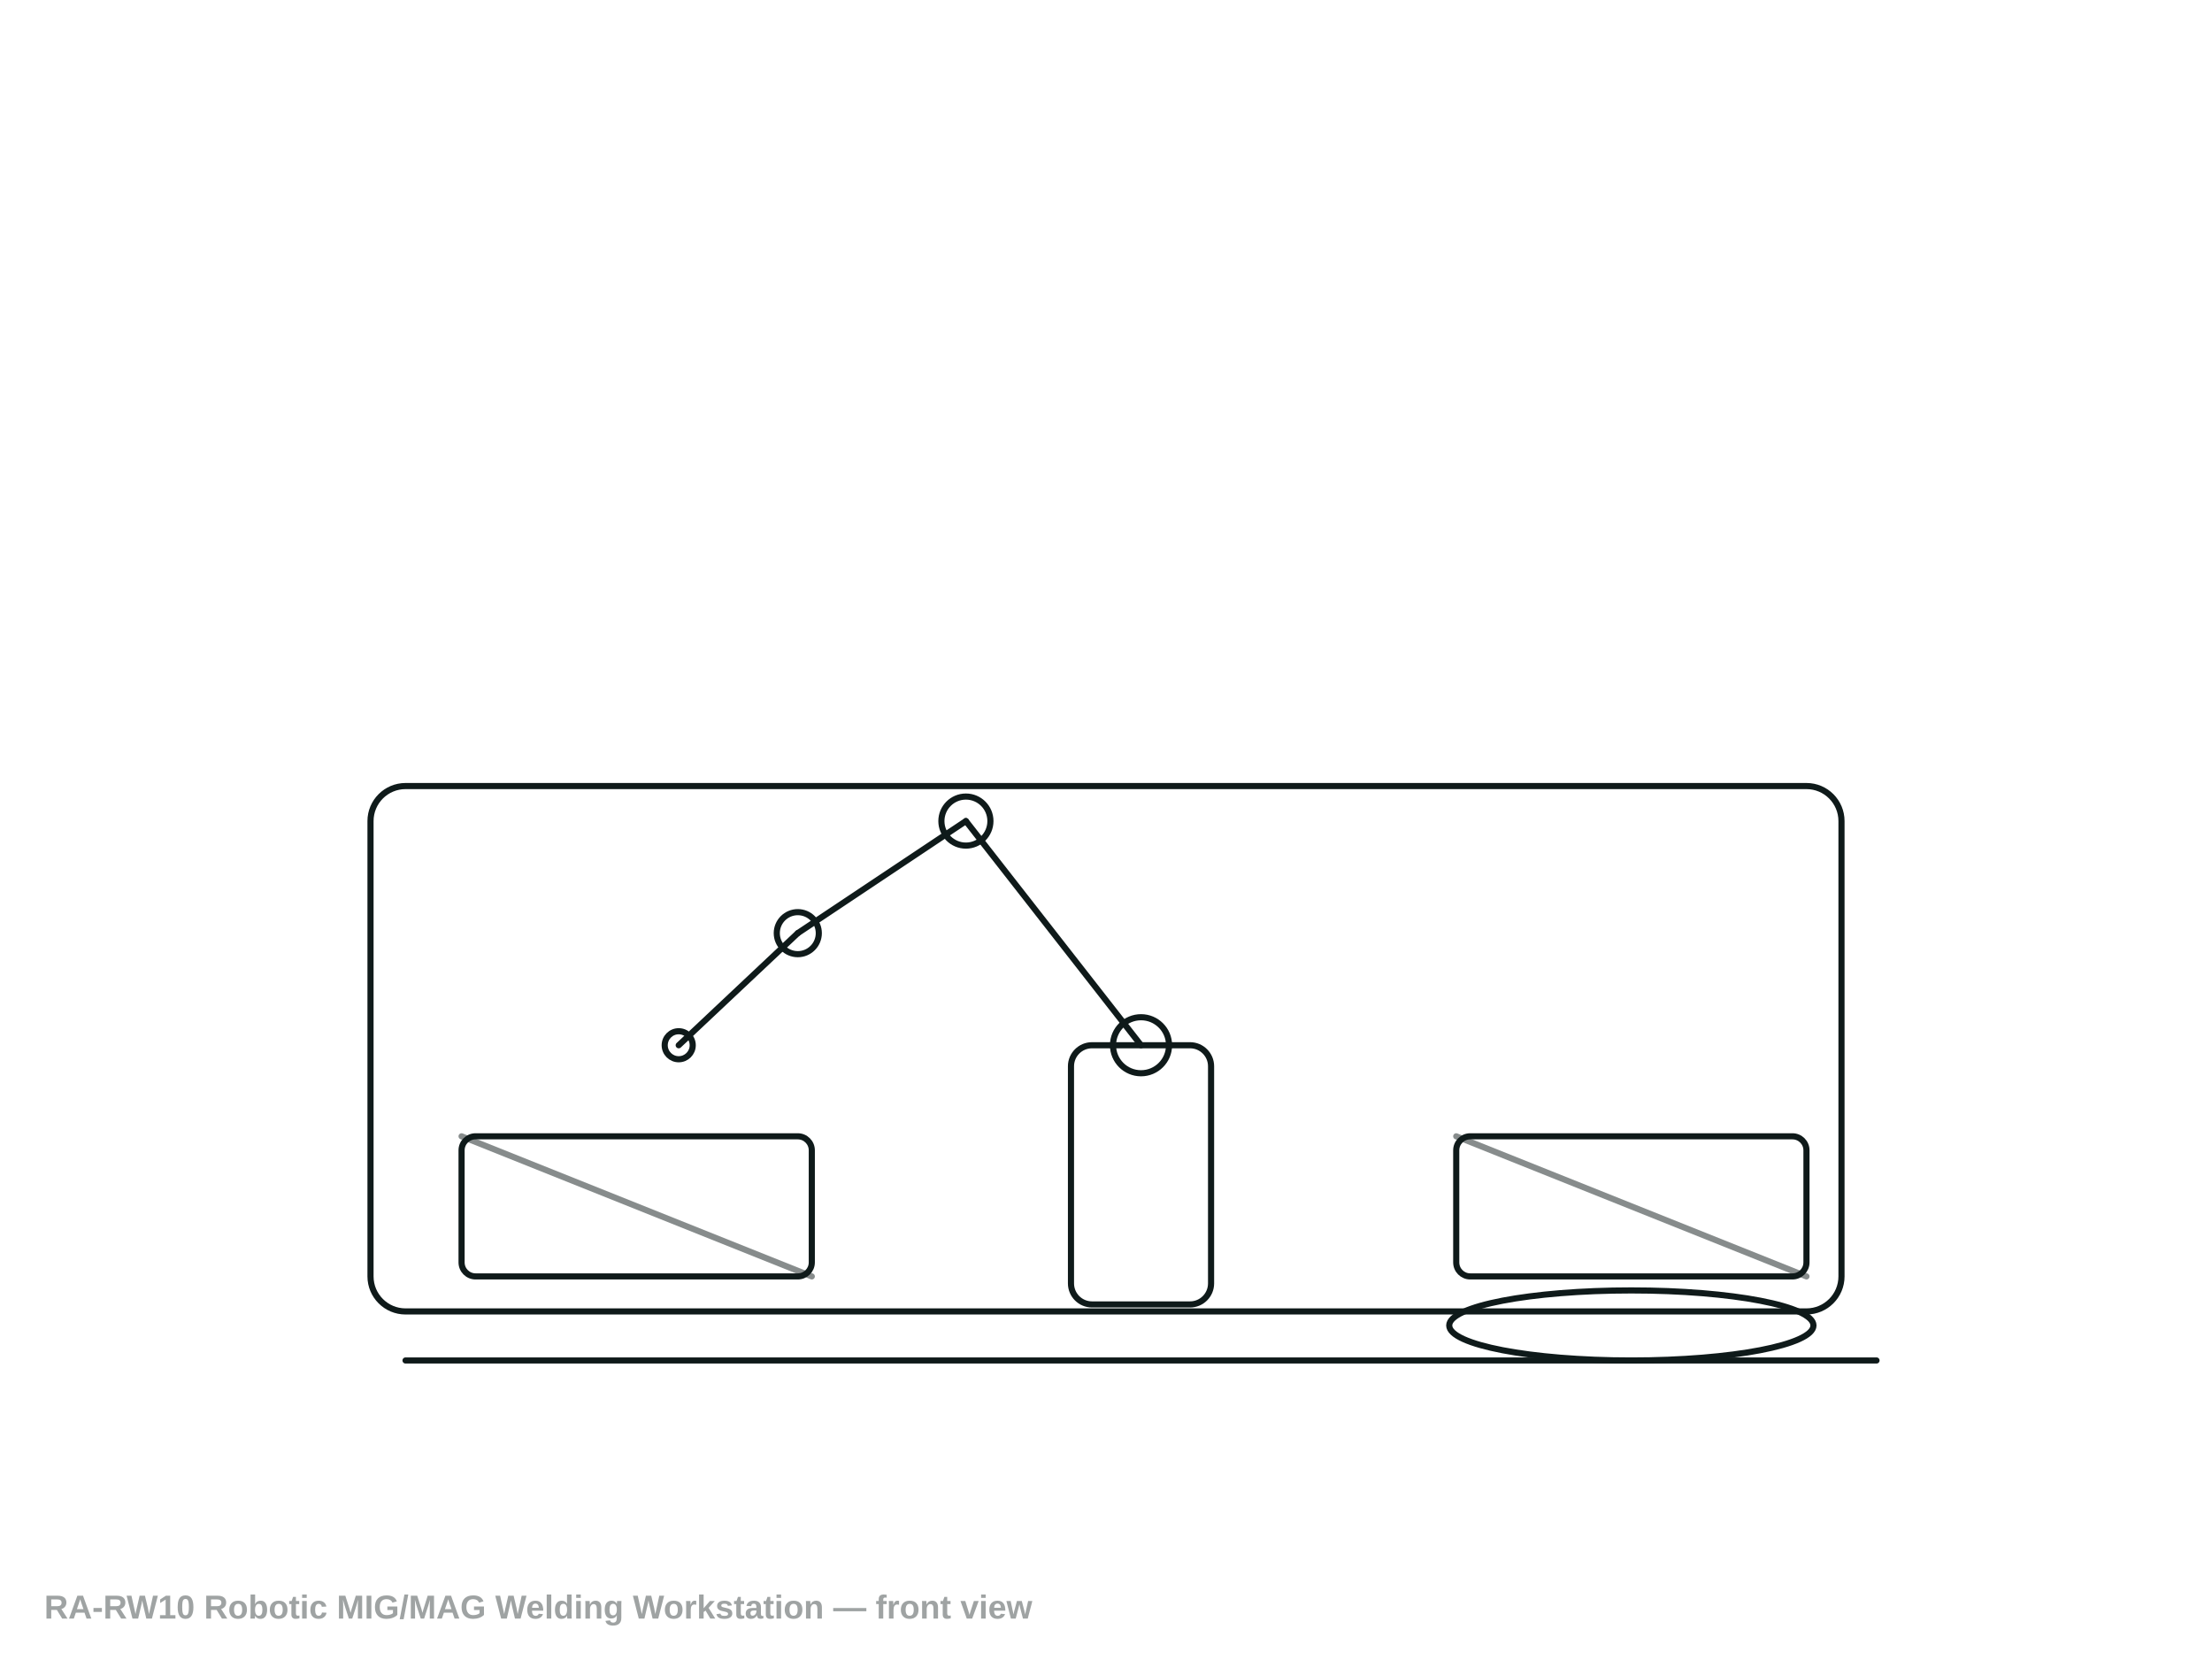
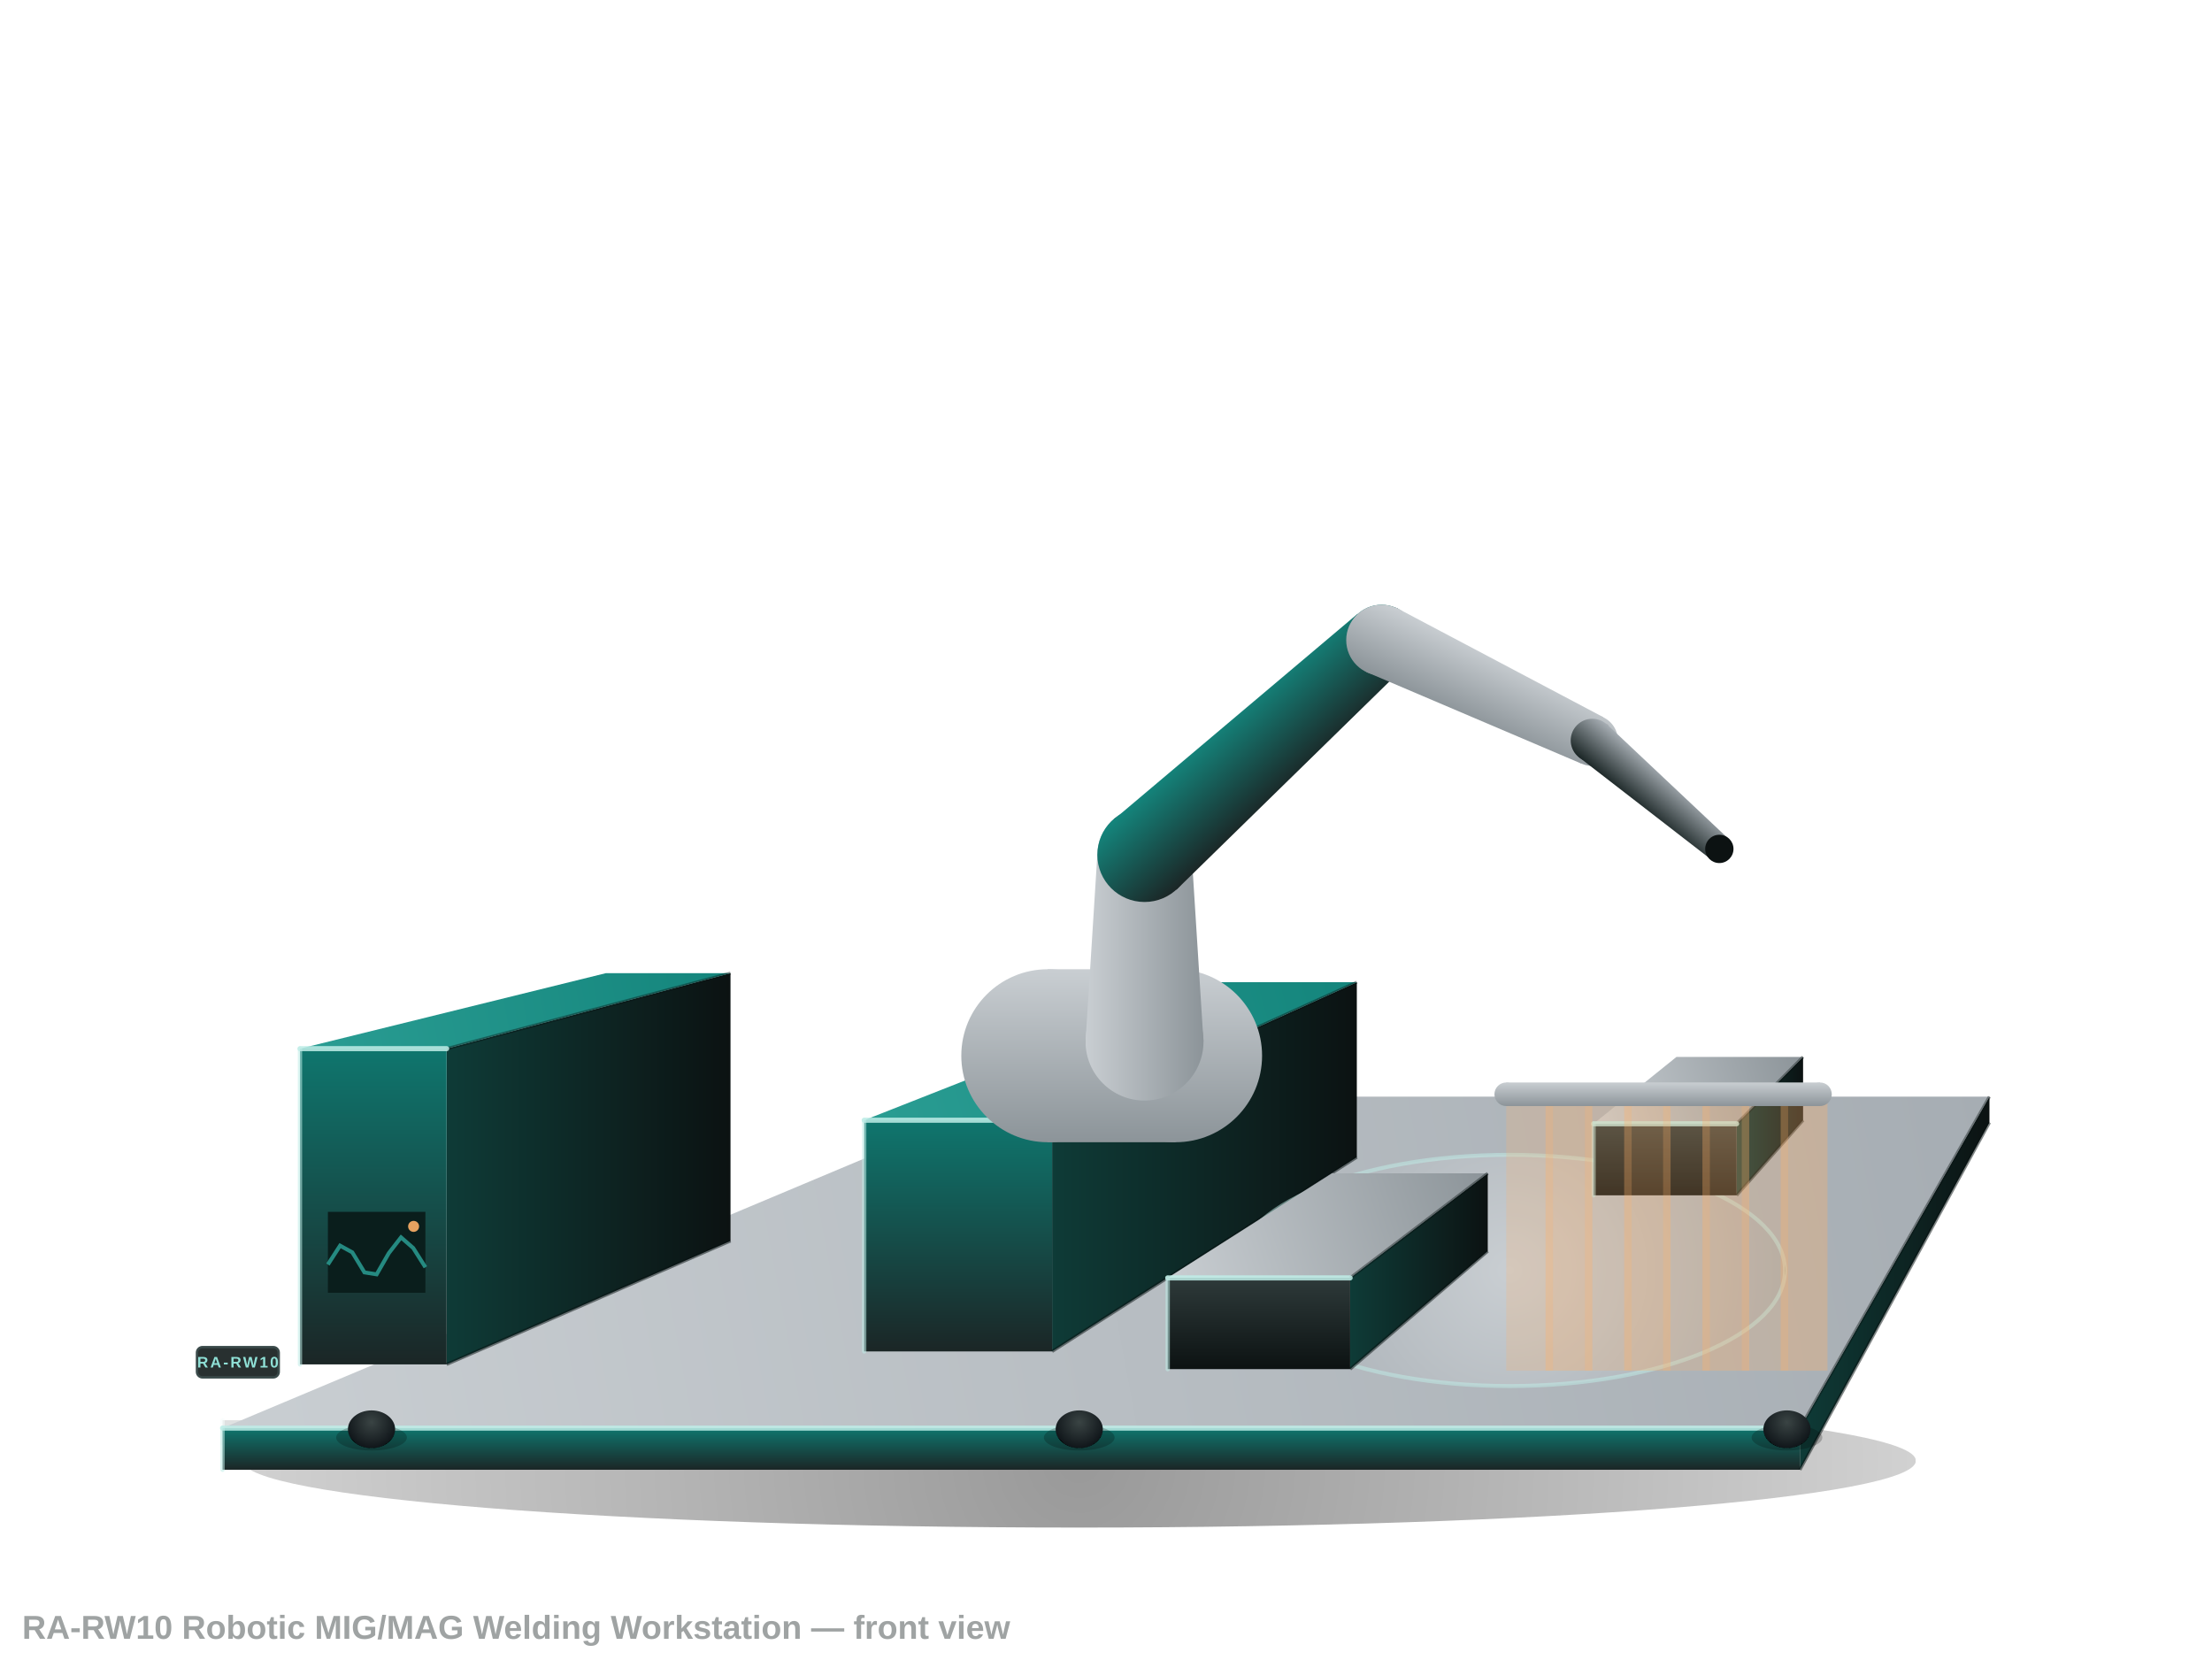
- <svg xmlns="http://www.w3.org/2000/svg" width="1200" height="900" viewBox="0 0 1200 900">
-   <g transform="translate(144.0 263.0) scale(1.9)">
-     <g fill="none" stroke="#0F1A1A" stroke-width="1.75" stroke-linecap="round" stroke-linejoin="round" opacity="1">
-       <rect x="30" y="86" width="420" height="150" rx="10" />
-       <ellipse cx="390" cy="240" rx="52" ry="10" />
-       <rect x="56" y="186" width="100" height="40" rx="4" />
-       <path d="M56 186 L156 226" opacity="0.5" />
-       <rect x="340" y="186" width="100" height="40" rx="4" />
-       <path d="M340 186 L440 226" opacity="0.5" />
-       <rect x="230" y="160" width="40" height="74" rx="6" />
-       <path d="M250 160 L200 96" />
-       <circle cx="250" cy="160" r="8" />
-       <path d="M200 96 L152 128" />
-       <circle cx="200" cy="96" r="7" />
-       <path d="M152 128 L118 160" />
-       <circle cx="152" cy="128" r="6" />
-       <circle cx="118" cy="160" r="4" />
-       <path d="M40 250 L460 250" />
+ <svg xmlns="http://www.w3.org/2000/svg" width="2400" height="1800" viewBox="0 0 2400 1800">
+   <g transform="translate(104.5 492.7) scale(4.2659)">
+     <g>
+       <defs>
+         <radialGradient id="rg661" cx="250" cy="256" r="212.8" gradientUnits="userSpaceOnUse">
+           <stop offset="0" stop-color="#000000" stop-opacity="0.4" />
+           <stop offset="60" stop-color="#000000" stop-opacity="0.18" />
+           <stop offset="100" stop-color="#000000" stop-opacity="0" />
+         </radialGradient>
+       </defs>
+       <ellipse cx="250" cy="256" rx="212.8" ry="17" fill="url(#rg661)" />
+       <defs>
+         <linearGradient id="lg663" x1="0" y1="252" x2="0" y2="372" gradientUnits="userSpaceOnUse">
+           <stop offset="0" stop-color="#ffffff" stop-opacity="0.15" />
+           <stop offset="100" stop-color="#ffffff" stop-opacity="0" />
+         </linearGradient>
+         <mask id="rmask662">
+           <rect x="-4000" y="252" width="9000" height="120" fill="url(#lg663)" />
+         </mask>
+       </defs>
+       <g transform="translate(0 504) scale(1,-1)" mask="url(#rmask662)">
+         <defs>
+           <linearGradient id="lg636" x1="32.1" y1="247.7" x2="481.5" y2="163.4" gradientUnits="userSpaceOnUse">
+             <stop offset="0" stop-color="#C9CED2" stop-opacity="1" />
+             <stop offset="100" stop-color="#A6ADB3" stop-opacity="1" />
+           </linearGradient>
+           <linearGradient id="lg637" x1="0" y1="247.7" x2="0" y2="258.3" gradientUnits="userSpaceOnUse">
+             <stop offset="0" stop-color="#0F766E" stop-opacity="1" />
+             <stop offset="100" stop-color="#1B2626" stop-opacity="1" />
+           </linearGradient>
+           <linearGradient id="lg638" x1="433.3" y1="0" x2="481.5" y2="0" gradientUnits="userSpaceOnUse">
+             <stop offset="0" stop-color="#0E3B37" stop-opacity="1" />
+             <stop offset="100" stop-color="#0C1212" stop-opacity="1" />
+           </linearGradient>
+         </defs>
+         <polygon points="433.3,258.3 481.5,170 481.5,163.4 433.3,247.7" fill="url(#lg638)" />
+         <polygon points="32.1,247.7 433.3,247.7 481.5,163.4 232.8,163.4" fill="url(#lg636)" />
+         <polygon points="32.1,258.3 433.3,258.3 433.3,247.7 32.1,247.7" fill="url(#lg637)" />
+         <path d="M433.3,258.3 481.5,170" stroke="#06100F" stroke-width="0.8" opacity="0.5" fill="none" />
+         <path d="M433.3,247.7 481.5,163.4" stroke="#06100F" stroke-width="0.8" opacity="0.4" fill="none" />
+         <path d="M32.1,247.7 433.3,247.7" stroke="#BFEDE7" stroke-width="1.3" opacity="0.85" stroke-linecap="round" fill="none" />
+         <path d="M32.1,247.7 32.1,258.3" stroke="#BFEDE7" stroke-width="1.1" opacity="0.55" stroke-linecap="round" fill="none" />
+         <defs>
+           <linearGradient id="lg639" x1="195.3" y1="169.4" x2="320.6" y2="134.3" gradientUnits="userSpaceOnUse">
+             <stop offset="0" stop-color="#2A9D93" stop-opacity="1" />
+             <stop offset="100" stop-color="#14857C" stop-opacity="1" />
+           </linearGradient>
+           <linearGradient id="lg640" x1="0" y1="169.4" x2="0" y2="228.2" gradientUnits="userSpaceOnUse">
+             <stop offset="0" stop-color="#0F766E" stop-opacity="1" />
+             <stop offset="100" stop-color="#1B2626" stop-opacity="1" />
+           </linearGradient>
+           <linearGradient id="lg641" x1="243.1" y1="0" x2="320.6" y2="0" gradientUnits="userSpaceOnUse">
+             <stop offset="0" stop-color="#0E3B37" stop-opacity="1" />
+             <stop offset="100" stop-color="#0C1212" stop-opacity="1" />
+           </linearGradient>
+         </defs>
+         <polygon points="243.1,228.2 320.6,178.8 320.6,134.3 243.1,169.4" fill="url(#lg641)" />
+         <polygon points="195.3,169.4 243.1,169.4 320.6,134.3 284.4,134.3" fill="url(#lg639)" />
+         <polygon points="195.3,228.2 243.1,228.2 243.1,169.4 195.3,169.4" fill="url(#lg640)" />
+         <path d="M243.1,228.2 320.6,178.8" stroke="#06100F" stroke-width="0.8" opacity="0.5" fill="none" />
+         <path d="M243.1,169.4 320.6,134.3" stroke="#06100F" stroke-width="0.8" opacity="0.4" fill="none" />
+         <path d="M195.3,169.4 243.1,169.4" stroke="#BFEDE7" stroke-width="1.3" opacity="0.85" stroke-linecap="round" fill="none" />
+         <path d="M195.3,169.4 195.3,228.2" stroke="#BFEDE7" stroke-width="1.1" opacity="0.55" stroke-linecap="round" fill="none" />
+         <defs>
+           <linearGradient id="lg655" x1="51.8" y1="151.2" x2="161.3" y2="132" gradientUnits="userSpaceOnUse">
+             <stop offset="0" stop-color="#2A9D93" stop-opacity="1" />
+             <stop offset="100" stop-color="#14857C" stop-opacity="1" />
+           </linearGradient>
+           <linearGradient id="lg656" x1="0" y1="151.2" x2="0" y2="231.5" gradientUnits="userSpaceOnUse">
+             <stop offset="0" stop-color="#0F766E" stop-opacity="1" />
+             <stop offset="100" stop-color="#1B2626" stop-opacity="1" />
+           </linearGradient>
+           <linearGradient id="lg657" x1="89.1" y1="0" x2="161.3" y2="0" gradientUnits="userSpaceOnUse">
+             <stop offset="0" stop-color="#0E3B37" stop-opacity="1" />
+             <stop offset="100" stop-color="#0C1212" stop-opacity="1" />
+           </linearGradient>
+         </defs>
+         <polygon points="89.1,231.5 161.3,200.1 161.3,132 89.1,151.2" fill="url(#lg657)" />
+         <polygon points="51.8,151.2 89.1,151.2 161.3,132 129.6,132" fill="url(#lg655)" />
+         <polygon points="51.8,231.5 89.1,231.5 89.1,151.2 51.8,151.2" fill="url(#lg656)" />
+         <path d="M89.1,231.5 161.3,200.1" stroke="#06100F" stroke-width="0.8" opacity="0.5" fill="none" />
+         <path d="M89.1,151.2 161.3,132" stroke="#06100F" stroke-width="0.8" opacity="0.4" fill="none" />
+         <path d="M51.8,151.2 89.1,151.2" stroke="#BFEDE7" stroke-width="1.3" opacity="0.85" stroke-linecap="round" fill="none" />
+         <path d="M51.8,151.2 51.8,231.5" stroke="#BFEDE7" stroke-width="1.1" opacity="0.55" stroke-linecap="round" fill="none" />
+         <rect x="58.9" y="192.7" width="24.8" height="20.6" fill="#0A1E1C" />
+         <polyline points="58.9,206.1 62,201.3 65.1,203 68.2,208.1 71.3,208.6 74.4,203.2 77.5,199.2 80.6,201.9 83.7,206.8" fill="none" stroke="#2A9D93" stroke-width="1" opacity="0.85" />
+         <circle cx="80.7" cy="196.4" r="1.4" fill="#FFB067" opacity="0.9" />
+         <rect x="25.6" y="227.1" width="20.8" height="7.7" rx="1.4" fill="#0B1414" opacity="0.88" />
+         <rect x="25.6" y="227.1" width="20.8" height="7.7" rx="1.4" fill="none" stroke="#3A4A4A" stroke-width="0.6" />
+         <text x="36" y="232.3" text-anchor="middle" font-family="Arial, sans-serif" font-size="3.9" font-weight="700" fill="#8FE0D6" letter-spacing="0.5">RA-RW10</text>
+         <defs>
+           <linearGradient id="lg642" x1="242" y1="175" x2="242" y2="131" gradientUnits="userSpaceOnUse">
+             <stop offset="0" stop-color="#8C9499" stop-opacity="1" />
+             <stop offset="32" stop-color="#C9CED2" stop-opacity="1" />
+             <stop offset="55" stop-color="#C9CED2" stop-opacity="1" />
+             <stop offset="100" stop-color="#A6ADB3" stop-opacity="1" />
+           </linearGradient>
+         </defs>
+         <circle cx="242" cy="153" r="22" fill="url(#lg642)" />
+         <polygon points="242,175 274.5,175 274.5,131 242,131" fill="url(#lg642)" />
+         <circle cx="274.5" cy="153" r="22" fill="url(#lg642)" />
+         <defs>
+           <linearGradient id="lg643" x1="281.6" y1="149.4" x2="251.6" y2="149.4" gradientUnits="userSpaceOnUse">
+             <stop offset="0" stop-color="#8C9499" stop-opacity="1" />
+             <stop offset="32" stop-color="#C9CED2" stop-opacity="1" />
+             <stop offset="55" stop-color="#C9CED2" stop-opacity="1" />
+             <stop offset="100" stop-color="#A6ADB3" stop-opacity="1" />
+           </linearGradient>
+         </defs>
+         <circle cx="266.6" cy="149.4" r="15" fill="url(#lg643)" />
+         <polygon points="281.6,149.4 278.6,101.9 254.6,101.9 251.6,149.4" fill="url(#lg643)" />
+         <circle cx="266.6" cy="101.9" r="12" fill="url(#lg643)" />
+         <defs>
+           <linearGradient id="lg644" x1="274.7" y1="110.8" x2="258.6" y2="93.1" gradientUnits="userSpaceOnUse">
+             <stop offset="0" stop-color="#1B2626" stop-opacity="1" />
+             <stop offset="32" stop-color="#14857C" stop-opacity="1" />
+             <stop offset="55" stop-color="#14857C" stop-opacity="1" />
+             <stop offset="100" stop-color="#0F766E" stop-opacity="1" />
+           </linearGradient>
+         </defs>
+         <circle cx="266.6" cy="101.9" r="12" fill="url(#lg644)" />
+         <polygon points="274.7,110.8 332.9,53.9 320.8,40.6 258.6,93.1" fill="url(#lg644)" />
+         <circle cx="326.9" cy="47.3" r="9" fill="url(#lg644)" />
+         <defs>
+           <linearGradient id="lg645" x1="323" y1="55.4" x2="330.7" y2="39.1" gradientUnits="userSpaceOnUse">
+             <stop offset="0" stop-color="#8C9499" stop-opacity="1" />
+             <stop offset="32" stop-color="#C9CED2" stop-opacity="1" />
+             <stop offset="55" stop-color="#C9CED2" stop-opacity="1" />
+             <stop offset="100" stop-color="#A6ADB3" stop-opacity="1" />
+           </linearGradient>
+         </defs>
+         <circle cx="326.9" cy="47.3" r="9" fill="url(#lg645)" />
+         <polygon points="323,55.4 377.7,78.7 383.3,66.9 330.7,39.1" fill="url(#lg645)" />
+         <circle cx="380.5" cy="72.8" r="6.5" fill="url(#lg645)" />
+         <defs>
+           <linearGradient id="lg646" x1="377" y1="77" x2="384.1" y2="68.6" gradientUnits="userSpaceOnUse">
+             <stop offset="0" stop-color="#1B2626" stop-opacity="1" />
+             <stop offset="32" stop-color="#A6ADB3" stop-opacity="1" />
+             <stop offset="55" stop-color="#A6ADB3" stop-opacity="1" />
+             <stop offset="100" stop-color="#8C9499" stop-opacity="1" />
+           </linearGradient>
+         </defs>
+         <circle cx="380.5" cy="72.8" r="5.5" fill="url(#lg646)" />
+         <polygon points="377,77 410.6,103 415.1,97.8 384.1,68.6" fill="url(#lg646)" />
+         <circle cx="412.8" cy="100.4" r="3.4" fill="url(#lg646)" />
+         <circle cx="412.8" cy="100.4" r="3.6" fill="#0C1212" />
+         <defs>
+           <radialGradient id="rg647" cx="359.5" cy="207.6" r="70" gradientUnits="userSpaceOnUse">
+             <stop offset="0" stop-color="#C9CED2" stop-opacity="1" />
+             <stop offset="70" stop-color="#A6ADB3" stop-opacity="1" />
+             <stop offset="100" stop-color="#1B2626" stop-opacity="1" />
+           </radialGradient>
+         </defs>
+         <ellipse cx="359.5" cy="207.6" rx="70" ry="29.4" fill="url(#rg647)" />
+         <ellipse cx="359.5" cy="207.6" rx="70" ry="29.4" fill="none" stroke="#BFEDE7" stroke-width="1" opacity="0.5" />
+         <defs>
+           <linearGradient id="lg648" x1="272.5" y1="209.5" x2="353.9" y2="182.9" gradientUnits="userSpaceOnUse">
+             <stop offset="0" stop-color="#C9CED2" stop-opacity="1" />
+             <stop offset="100" stop-color="#8C9499" stop-opacity="1" />
+           </linearGradient>
+           <linearGradient id="lg649" x1="0" y1="209.5" x2="0" y2="232.7" gradientUnits="userSpaceOnUse">
+             <stop offset="0" stop-color="#2E3A3A" stop-opacity="1" />
+             <stop offset="100" stop-color="#0C1212" stop-opacity="1" />
+           </linearGradient>
+           <linearGradient id="lg650" x1="318.9" y1="0" x2="353.9" y2="0" gradientUnits="userSpaceOnUse">
+             <stop offset="0" stop-color="#0E3B37" stop-opacity="1" />
+             <stop offset="100" stop-color="#0C1212" stop-opacity="1" />
+           </linearGradient>
+         </defs>
+         <polygon points="318.9,232.7 353.9,202.7 353.9,182.9 318.9,209.5" fill="url(#lg650)" />
+         <polygon points="272.5,209.5 318.9,209.5 353.9,182.9 314.3,182.9" fill="url(#lg648)" />
+         <polygon points="272.5,232.7 318.9,232.7 318.9,209.5 272.5,209.5" fill="url(#lg649)" />
+         <path d="M318.9,232.7 353.9,202.7" stroke="#06100F" stroke-width="0.8" opacity="0.5" fill="none" />
+         <path d="M318.9,209.5 353.9,182.9" stroke="#06100F" stroke-width="0.8" opacity="0.4" fill="none" />
+         <path d="M272.5,209.5 318.9,209.5" stroke="#BFEDE7" stroke-width="1.3" opacity="0.85" stroke-linecap="round" fill="none" />
+         <path d="M272.5,209.5 272.5,232.7" stroke="#BFEDE7" stroke-width="1.1" opacity="0.55" stroke-linecap="round" fill="none" />
+         <defs>
+           <linearGradient id="lg651" x1="380.8" y1="170.3" x2="434.1" y2="153.3" gradientUnits="userSpaceOnUse">
+             <stop offset="0" stop-color="#C9CED2" stop-opacity="1" />
+             <stop offset="100" stop-color="#8C9499" stop-opacity="1" />
+           </linearGradient>
+           <linearGradient id="lg652" x1="0" y1="170.3" x2="0" y2="188.5" gradientUnits="userSpaceOnUse">
+             <stop offset="0" stop-color="#2E3A3A" stop-opacity="1" />
+             <stop offset="100" stop-color="#0C1212" stop-opacity="1" />
+           </linearGradient>
+           <linearGradient id="lg653" x1="417.2" y1="0" x2="434.1" y2="0" gradientUnits="userSpaceOnUse">
+             <stop offset="0" stop-color="#0E3B37" stop-opacity="1" />
+             <stop offset="100" stop-color="#0C1212" stop-opacity="1" />
+           </linearGradient>
+         </defs>
+         <polygon points="417.2,188.5 434.1,169.4 434.1,153.3 417.2,170.3" fill="url(#lg653)" />
+         <polygon points="380.8,170.3 417.2,170.3 434.1,153.3 401.9,153.3" fill="url(#lg651)" />
+         <polygon points="380.8,188.5 417.2,188.5 417.2,170.3 380.8,170.3" fill="url(#lg652)" />
+         <path d="M417.2,188.5 434.1,169.4" stroke="#06100F" stroke-width="0.8" opacity="0.5" fill="none" />
+         <path d="M417.2,170.3 434.1,153.3" stroke="#06100F" stroke-width="0.8" opacity="0.4" fill="none" />
+         <path d="M380.8,170.3 417.2,170.3" stroke="#BFEDE7" stroke-width="1.3" opacity="0.85" stroke-linecap="round" fill="none" />
+         <path d="M380.8,170.3 380.8,188.5" stroke="#BFEDE7" stroke-width="1.1" opacity="0.55" stroke-linecap="round" fill="none" />
+         <polygon points="358.6,233.1 370.5,233.1 370.5,164.7 358.6,164.7" fill="#FFB067" opacity="0.22" />
+         <polygon points="368.6,233.1 380.5,233.1 380.5,164.7 368.6,164.7" fill="#FFB067" opacity="0.32" />
+         <polygon points="378.6,233.1 390.5,233.1 390.5,164.7 378.6,164.7" fill="#FFB067" opacity="0.22" />
+         <polygon points="388.6,233.1 400.4,233.1 400.4,164.7 388.6,164.7" fill="#FFB067" opacity="0.32" />
+         <polygon points="398.5,233.1 410.4,233.1 410.4,164.7 398.5,164.7" fill="#FFB067" opacity="0.22" />
+         <polygon points="408.5,233.1 420.4,233.1 420.4,164.7 408.5,164.7" fill="#FFB067" opacity="0.32" />
+         <polygon points="418.5,233.1 430.3,233.1 430.3,164.7 418.5,164.7" fill="#FFB067" opacity="0.22" />
+         <polygon points="428.4,233.1 440.3,233.1 440.3,164.7 428.4,164.7" fill="#FFB067" opacity="0.32" />
+         <defs>
+           <linearGradient id="lg654" x1="358.6" y1="165.8" x2="358.6" y2="159.8" gradientUnits="userSpaceOnUse">
+             <stop offset="0" stop-color="#8C9499" stop-opacity="1" />
+             <stop offset="32" stop-color="#C9CED2" stop-opacity="1" />
+             <stop offset="55" stop-color="#C9CED2" stop-opacity="1" />
+             <stop offset="100" stop-color="#A6ADB3" stop-opacity="1" />
+           </linearGradient>
+         </defs>
+         <circle cx="358.6" cy="162.8" r="3" fill="url(#lg654)" />
+         <polygon points="358.6,165.8 438.4,165.8 438.4,159.8 358.6,159.8" fill="url(#lg654)" />
+         <circle cx="438.4" cy="162.8" r="3" fill="url(#lg654)" />
+         <defs>
+           <radialGradient id="rg658" cx="70" cy="246.2" r="6.6" gradientUnits="userSpaceOnUse">
+             <stop offset="0" stop-color="#3A4444" stop-opacity="1" />
+             <stop offset="70" stop-color="#10161A" stop-opacity="1" />
+             <stop offset="100" stop-color="#000000" stop-opacity="1" />
+           </radialGradient>
+         </defs>
+         <ellipse cx="70" cy="250.1" rx="9" ry="3.3" fill="#000" opacity="0.22" />
+         <ellipse cx="70" cy="248" rx="6" ry="4.8" fill="url(#rg658)" />
+         <defs>
+           <radialGradient id="rg659" cx="250" cy="246.2" r="6.6" gradientUnits="userSpaceOnUse">
+             <stop offset="0" stop-color="#3A4444" stop-opacity="1" />
+             <stop offset="70" stop-color="#10161A" stop-opacity="1" />
+             <stop offset="100" stop-color="#000000" stop-opacity="1" />
+           </radialGradient>
+         </defs>
+         <ellipse cx="250" cy="250.1" rx="9" ry="3.3" fill="#000" opacity="0.22" />
+         <ellipse cx="250" cy="248" rx="6" ry="4.8" fill="url(#rg659)" />
+         <defs>
+           <radialGradient id="rg660" cx="430" cy="246.2" r="6.6" gradientUnits="userSpaceOnUse">
+             <stop offset="0" stop-color="#3A4444" stop-opacity="1" />
+             <stop offset="70" stop-color="#10161A" stop-opacity="1" />
+             <stop offset="100" stop-color="#000000" stop-opacity="1" />
+           </radialGradient>
+         </defs>
+         <ellipse cx="430" cy="250.1" rx="9" ry="3.3" fill="#000" opacity="0.22" />
+         <ellipse cx="430" cy="248" rx="6" ry="4.8" fill="url(#rg660)" />
+       </g>
+       <defs>
+         <linearGradient id="lg636" x1="32.1" y1="247.7" x2="481.5" y2="163.4" gradientUnits="userSpaceOnUse">
+           <stop offset="0" stop-color="#C9CED2" stop-opacity="1" />
+           <stop offset="100" stop-color="#A6ADB3" stop-opacity="1" />
+         </linearGradient>
+         <linearGradient id="lg637" x1="0" y1="247.7" x2="0" y2="258.3" gradientUnits="userSpaceOnUse">
+           <stop offset="0" stop-color="#0F766E" stop-opacity="1" />
+           <stop offset="100" stop-color="#1B2626" stop-opacity="1" />
+         </linearGradient>
+         <linearGradient id="lg638" x1="433.3" y1="0" x2="481.5" y2="0" gradientUnits="userSpaceOnUse">
+           <stop offset="0" stop-color="#0E3B37" stop-opacity="1" />
+           <stop offset="100" stop-color="#0C1212" stop-opacity="1" />
+         </linearGradient>
+       </defs>
+       <polygon points="433.3,258.3 481.5,170 481.5,163.4 433.3,247.7" fill="url(#lg638)" />
+       <polygon points="32.1,247.7 433.3,247.7 481.5,163.4 232.8,163.4" fill="url(#lg636)" />
+       <polygon points="32.1,258.3 433.3,258.3 433.3,247.7 32.1,247.7" fill="url(#lg637)" />
+       <path d="M433.3,258.3 481.5,170" stroke="#06100F" stroke-width="0.8" opacity="0.5" fill="none" />
+       <path d="M433.3,247.7 481.5,163.4" stroke="#06100F" stroke-width="0.8" opacity="0.4" fill="none" />
+       <path d="M32.1,247.7 433.3,247.7" stroke="#BFEDE7" stroke-width="1.3" opacity="0.85" stroke-linecap="round" fill="none" />
+       <path d="M32.1,247.7 32.1,258.3" stroke="#BFEDE7" stroke-width="1.1" opacity="0.55" stroke-linecap="round" fill="none" />
+       <defs>
+         <linearGradient id="lg639" x1="195.3" y1="169.4" x2="320.6" y2="134.3" gradientUnits="userSpaceOnUse">
+           <stop offset="0" stop-color="#2A9D93" stop-opacity="1" />
+           <stop offset="100" stop-color="#14857C" stop-opacity="1" />
+         </linearGradient>
+         <linearGradient id="lg640" x1="0" y1="169.4" x2="0" y2="228.2" gradientUnits="userSpaceOnUse">
+           <stop offset="0" stop-color="#0F766E" stop-opacity="1" />
+           <stop offset="100" stop-color="#1B2626" stop-opacity="1" />
+         </linearGradient>
+         <linearGradient id="lg641" x1="243.1" y1="0" x2="320.6" y2="0" gradientUnits="userSpaceOnUse">
+           <stop offset="0" stop-color="#0E3B37" stop-opacity="1" />
+           <stop offset="100" stop-color="#0C1212" stop-opacity="1" />
+         </linearGradient>
+       </defs>
+       <polygon points="243.1,228.2 320.6,178.8 320.6,134.3 243.1,169.4" fill="url(#lg641)" />
+       <polygon points="195.3,169.4 243.1,169.4 320.6,134.3 284.4,134.3" fill="url(#lg639)" />
+       <polygon points="195.3,228.2 243.1,228.2 243.1,169.4 195.3,169.4" fill="url(#lg640)" />
+       <path d="M243.1,228.2 320.6,178.8" stroke="#06100F" stroke-width="0.8" opacity="0.5" fill="none" />
+       <path d="M243.1,169.4 320.6,134.3" stroke="#06100F" stroke-width="0.8" opacity="0.4" fill="none" />
+       <path d="M195.3,169.4 243.1,169.4" stroke="#BFEDE7" stroke-width="1.3" opacity="0.85" stroke-linecap="round" fill="none" />
+       <path d="M195.3,169.4 195.3,228.2" stroke="#BFEDE7" stroke-width="1.1" opacity="0.55" stroke-linecap="round" fill="none" />
+       <defs>
+         <linearGradient id="lg655" x1="51.8" y1="151.2" x2="161.3" y2="132" gradientUnits="userSpaceOnUse">
+           <stop offset="0" stop-color="#2A9D93" stop-opacity="1" />
+           <stop offset="100" stop-color="#14857C" stop-opacity="1" />
+         </linearGradient>
+         <linearGradient id="lg656" x1="0" y1="151.2" x2="0" y2="231.5" gradientUnits="userSpaceOnUse">
+           <stop offset="0" stop-color="#0F766E" stop-opacity="1" />
+           <stop offset="100" stop-color="#1B2626" stop-opacity="1" />
+         </linearGradient>
+         <linearGradient id="lg657" x1="89.1" y1="0" x2="161.3" y2="0" gradientUnits="userSpaceOnUse">
+           <stop offset="0" stop-color="#0E3B37" stop-opacity="1" />
+           <stop offset="100" stop-color="#0C1212" stop-opacity="1" />
+         </linearGradient>
+       </defs>
+       <polygon points="89.1,231.5 161.3,200.1 161.3,132 89.1,151.2" fill="url(#lg657)" />
+       <polygon points="51.8,151.2 89.1,151.2 161.3,132 129.6,132" fill="url(#lg655)" />
+       <polygon points="51.8,231.5 89.1,231.5 89.1,151.2 51.8,151.2" fill="url(#lg656)" />
+       <path d="M89.1,231.5 161.3,200.1" stroke="#06100F" stroke-width="0.8" opacity="0.5" fill="none" />
+       <path d="M89.1,151.2 161.3,132" stroke="#06100F" stroke-width="0.8" opacity="0.4" fill="none" />
+       <path d="M51.8,151.2 89.1,151.2" stroke="#BFEDE7" stroke-width="1.3" opacity="0.85" stroke-linecap="round" fill="none" />
+       <path d="M51.8,151.2 51.8,231.5" stroke="#BFEDE7" stroke-width="1.1" opacity="0.55" stroke-linecap="round" fill="none" />
+       <rect x="58.9" y="192.7" width="24.8" height="20.6" fill="#0A1E1C" />
+       <polyline points="58.9,206.1 62,201.3 65.1,203 68.2,208.1 71.3,208.6 74.4,203.2 77.5,199.2 80.6,201.9 83.7,206.8" fill="none" stroke="#2A9D93" stroke-width="1" opacity="0.85" />
+       <circle cx="80.7" cy="196.4" r="1.4" fill="#FFB067" opacity="0.9" />
+       <rect x="25.6" y="227.1" width="20.8" height="7.7" rx="1.4" fill="#0B1414" opacity="0.88" />
+       <rect x="25.6" y="227.1" width="20.8" height="7.7" rx="1.4" fill="none" stroke="#3A4A4A" stroke-width="0.6" />
+       <text x="36" y="232.3" text-anchor="middle" font-family="Arial, sans-serif" font-size="3.9" font-weight="700" fill="#8FE0D6" letter-spacing="0.5">RA-RW10</text>
+       <defs>
+         <linearGradient id="lg642" x1="242" y1="175" x2="242" y2="131" gradientUnits="userSpaceOnUse">
+           <stop offset="0" stop-color="#8C9499" stop-opacity="1" />
+           <stop offset="32" stop-color="#C9CED2" stop-opacity="1" />
+           <stop offset="55" stop-color="#C9CED2" stop-opacity="1" />
+           <stop offset="100" stop-color="#A6ADB3" stop-opacity="1" />
+         </linearGradient>
+       </defs>
+       <circle cx="242" cy="153" r="22" fill="url(#lg642)" />
+       <polygon points="242,175 274.5,175 274.5,131 242,131" fill="url(#lg642)" />
+       <circle cx="274.5" cy="153" r="22" fill="url(#lg642)" />
+       <defs>
+         <linearGradient id="lg643" x1="281.6" y1="149.4" x2="251.6" y2="149.4" gradientUnits="userSpaceOnUse">
+           <stop offset="0" stop-color="#8C9499" stop-opacity="1" />
+           <stop offset="32" stop-color="#C9CED2" stop-opacity="1" />
+           <stop offset="55" stop-color="#C9CED2" stop-opacity="1" />
+           <stop offset="100" stop-color="#A6ADB3" stop-opacity="1" />
+         </linearGradient>
+       </defs>
+       <circle cx="266.6" cy="149.4" r="15" fill="url(#lg643)" />
+       <polygon points="281.6,149.4 278.6,101.9 254.6,101.9 251.6,149.4" fill="url(#lg643)" />
+       <circle cx="266.6" cy="101.9" r="12" fill="url(#lg643)" />
+       <defs>
+         <linearGradient id="lg644" x1="274.7" y1="110.8" x2="258.6" y2="93.1" gradientUnits="userSpaceOnUse">
+           <stop offset="0" stop-color="#1B2626" stop-opacity="1" />
+           <stop offset="32" stop-color="#14857C" stop-opacity="1" />
+           <stop offset="55" stop-color="#14857C" stop-opacity="1" />
+           <stop offset="100" stop-color="#0F766E" stop-opacity="1" />
+         </linearGradient>
+       </defs>
+       <circle cx="266.6" cy="101.9" r="12" fill="url(#lg644)" />
+       <polygon points="274.7,110.8 332.9,53.9 320.8,40.6 258.6,93.1" fill="url(#lg644)" />
+       <circle cx="326.9" cy="47.3" r="9" fill="url(#lg644)" />
+       <defs>
+         <linearGradient id="lg645" x1="323" y1="55.4" x2="330.7" y2="39.1" gradientUnits="userSpaceOnUse">
+           <stop offset="0" stop-color="#8C9499" stop-opacity="1" />
+           <stop offset="32" stop-color="#C9CED2" stop-opacity="1" />
+           <stop offset="55" stop-color="#C9CED2" stop-opacity="1" />
+           <stop offset="100" stop-color="#A6ADB3" stop-opacity="1" />
+         </linearGradient>
+       </defs>
+       <circle cx="326.9" cy="47.3" r="9" fill="url(#lg645)" />
+       <polygon points="323,55.4 377.7,78.7 383.3,66.9 330.7,39.1" fill="url(#lg645)" />
+       <circle cx="380.5" cy="72.8" r="6.5" fill="url(#lg645)" />
+       <defs>
+         <linearGradient id="lg646" x1="377" y1="77" x2="384.1" y2="68.6" gradientUnits="userSpaceOnUse">
+           <stop offset="0" stop-color="#1B2626" stop-opacity="1" />
+           <stop offset="32" stop-color="#A6ADB3" stop-opacity="1" />
+           <stop offset="55" stop-color="#A6ADB3" stop-opacity="1" />
+           <stop offset="100" stop-color="#8C9499" stop-opacity="1" />
+         </linearGradient>
+       </defs>
+       <circle cx="380.5" cy="72.8" r="5.5" fill="url(#lg646)" />
+       <polygon points="377,77 410.6,103 415.1,97.8 384.1,68.6" fill="url(#lg646)" />
+       <circle cx="412.8" cy="100.4" r="3.4" fill="url(#lg646)" />
+       <circle cx="412.8" cy="100.4" r="3.6" fill="#0C1212" />
+       <defs>
+         <radialGradient id="rg647" cx="359.5" cy="207.6" r="70" gradientUnits="userSpaceOnUse">
+           <stop offset="0" stop-color="#C9CED2" stop-opacity="1" />
+           <stop offset="70" stop-color="#A6ADB3" stop-opacity="1" />
+           <stop offset="100" stop-color="#1B2626" stop-opacity="1" />
+         </radialGradient>
+       </defs>
+       <ellipse cx="359.5" cy="207.6" rx="70" ry="29.4" fill="url(#rg647)" />
+       <ellipse cx="359.5" cy="207.6" rx="70" ry="29.4" fill="none" stroke="#BFEDE7" stroke-width="1" opacity="0.5" />
+       <defs>
+         <linearGradient id="lg648" x1="272.5" y1="209.5" x2="353.9" y2="182.9" gradientUnits="userSpaceOnUse">
+           <stop offset="0" stop-color="#C9CED2" stop-opacity="1" />
+           <stop offset="100" stop-color="#8C9499" stop-opacity="1" />
+         </linearGradient>
+         <linearGradient id="lg649" x1="0" y1="209.5" x2="0" y2="232.7" gradientUnits="userSpaceOnUse">
+           <stop offset="0" stop-color="#2E3A3A" stop-opacity="1" />
+           <stop offset="100" stop-color="#0C1212" stop-opacity="1" />
+         </linearGradient>
+         <linearGradient id="lg650" x1="318.9" y1="0" x2="353.9" y2="0" gradientUnits="userSpaceOnUse">
+           <stop offset="0" stop-color="#0E3B37" stop-opacity="1" />
+           <stop offset="100" stop-color="#0C1212" stop-opacity="1" />
+         </linearGradient>
+       </defs>
+       <polygon points="318.9,232.7 353.9,202.7 353.9,182.9 318.9,209.5" fill="url(#lg650)" />
+       <polygon points="272.5,209.5 318.9,209.5 353.9,182.9 314.3,182.9" fill="url(#lg648)" />
+       <polygon points="272.5,232.7 318.9,232.7 318.9,209.5 272.5,209.5" fill="url(#lg649)" />
+       <path d="M318.9,232.7 353.9,202.7" stroke="#06100F" stroke-width="0.8" opacity="0.5" fill="none" />
+       <path d="M318.9,209.5 353.9,182.9" stroke="#06100F" stroke-width="0.8" opacity="0.4" fill="none" />
+       <path d="M272.5,209.5 318.9,209.5" stroke="#BFEDE7" stroke-width="1.3" opacity="0.85" stroke-linecap="round" fill="none" />
+       <path d="M272.5,209.5 272.5,232.7" stroke="#BFEDE7" stroke-width="1.1" opacity="0.55" stroke-linecap="round" fill="none" />
+       <defs>
+         <linearGradient id="lg651" x1="380.8" y1="170.3" x2="434.1" y2="153.3" gradientUnits="userSpaceOnUse">
+           <stop offset="0" stop-color="#C9CED2" stop-opacity="1" />
+           <stop offset="100" stop-color="#8C9499" stop-opacity="1" />
+         </linearGradient>
+         <linearGradient id="lg652" x1="0" y1="170.3" x2="0" y2="188.5" gradientUnits="userSpaceOnUse">
+           <stop offset="0" stop-color="#2E3A3A" stop-opacity="1" />
+           <stop offset="100" stop-color="#0C1212" stop-opacity="1" />
+         </linearGradient>
+         <linearGradient id="lg653" x1="417.2" y1="0" x2="434.1" y2="0" gradientUnits="userSpaceOnUse">
+           <stop offset="0" stop-color="#0E3B37" stop-opacity="1" />
+           <stop offset="100" stop-color="#0C1212" stop-opacity="1" />
+         </linearGradient>
+       </defs>
+       <polygon points="417.2,188.5 434.1,169.4 434.1,153.3 417.2,170.3" fill="url(#lg653)" />
+       <polygon points="380.8,170.3 417.2,170.3 434.1,153.3 401.9,153.3" fill="url(#lg651)" />
+       <polygon points="380.8,188.5 417.2,188.5 417.2,170.3 380.8,170.3" fill="url(#lg652)" />
+       <path d="M417.2,188.5 434.1,169.4" stroke="#06100F" stroke-width="0.8" opacity="0.5" fill="none" />
+       <path d="M417.2,170.3 434.1,153.3" stroke="#06100F" stroke-width="0.8" opacity="0.4" fill="none" />
+       <path d="M380.8,170.3 417.2,170.3" stroke="#BFEDE7" stroke-width="1.3" opacity="0.85" stroke-linecap="round" fill="none" />
+       <path d="M380.8,170.3 380.8,188.5" stroke="#BFEDE7" stroke-width="1.1" opacity="0.55" stroke-linecap="round" fill="none" />
+       <polygon points="358.6,233.1 370.5,233.1 370.5,164.7 358.6,164.7" fill="#FFB067" opacity="0.22" />
+       <polygon points="368.6,233.1 380.5,233.1 380.5,164.7 368.6,164.7" fill="#FFB067" opacity="0.32" />
+       <polygon points="378.6,233.1 390.5,233.1 390.5,164.7 378.6,164.7" fill="#FFB067" opacity="0.22" />
+       <polygon points="388.6,233.1 400.4,233.1 400.4,164.7 388.6,164.7" fill="#FFB067" opacity="0.32" />
+       <polygon points="398.5,233.1 410.4,233.1 410.4,164.7 398.5,164.7" fill="#FFB067" opacity="0.22" />
+       <polygon points="408.5,233.1 420.4,233.1 420.4,164.7 408.5,164.7" fill="#FFB067" opacity="0.32" />
+       <polygon points="418.5,233.1 430.3,233.1 430.3,164.7 418.5,164.7" fill="#FFB067" opacity="0.22" />
+       <polygon points="428.4,233.1 440.3,233.1 440.3,164.7 428.4,164.7" fill="#FFB067" opacity="0.32" />
+       <defs>
+         <linearGradient id="lg654" x1="358.6" y1="165.8" x2="358.6" y2="159.8" gradientUnits="userSpaceOnUse">
+           <stop offset="0" stop-color="#8C9499" stop-opacity="1" />
+           <stop offset="32" stop-color="#C9CED2" stop-opacity="1" />
+           <stop offset="55" stop-color="#C9CED2" stop-opacity="1" />
+           <stop offset="100" stop-color="#A6ADB3" stop-opacity="1" />
+         </linearGradient>
+       </defs>
+       <circle cx="358.6" cy="162.8" r="3" fill="url(#lg654)" />
+       <polygon points="358.6,165.8 438.4,165.8 438.4,159.8 358.6,159.8" fill="url(#lg654)" />
+       <circle cx="438.4" cy="162.8" r="3" fill="url(#lg654)" />
+       <defs>
+         <radialGradient id="rg658" cx="70" cy="246.2" r="6.6" gradientUnits="userSpaceOnUse">
+           <stop offset="0" stop-color="#3A4444" stop-opacity="1" />
+           <stop offset="70" stop-color="#10161A" stop-opacity="1" />
+           <stop offset="100" stop-color="#000000" stop-opacity="1" />
+         </radialGradient>
+       </defs>
+       <ellipse cx="70" cy="250.1" rx="9" ry="3.3" fill="#000" opacity="0.22" />
+       <ellipse cx="70" cy="248" rx="6" ry="4.8" fill="url(#rg658)" />
+       <defs>
+         <radialGradient id="rg659" cx="250" cy="246.2" r="6.6" gradientUnits="userSpaceOnUse">
+           <stop offset="0" stop-color="#3A4444" stop-opacity="1" />
+           <stop offset="70" stop-color="#10161A" stop-opacity="1" />
+           <stop offset="100" stop-color="#000000" stop-opacity="1" />
+         </radialGradient>
+       </defs>
+       <ellipse cx="250" cy="250.1" rx="9" ry="3.3" fill="#000" opacity="0.22" />
+       <ellipse cx="250" cy="248" rx="6" ry="4.8" fill="url(#rg659)" />
+       <defs>
+         <radialGradient id="rg660" cx="430" cy="246.2" r="6.6" gradientUnits="userSpaceOnUse">
+           <stop offset="0" stop-color="#3A4444" stop-opacity="1" />
+           <stop offset="70" stop-color="#10161A" stop-opacity="1" />
+           <stop offset="100" stop-color="#000000" stop-opacity="1" />
+         </radialGradient>
+       </defs>
+       <ellipse cx="430" cy="250.1" rx="9" ry="3.3" fill="#000" opacity="0.22" />
+       <ellipse cx="430" cy="248" rx="6" ry="4.8" fill="url(#rg660)" />
    </g>
  </g>
-   <text x="24" y="878" font-family="Arial, sans-serif" font-size="18" font-weight="600" fill="#0F1A1A" opacity="0.4">RA-RW10 Robotic MIG/MAG Welding Workstation — front view</text>
+   <text x="24" y="1778" font-family="Arial, sans-serif" font-size="36" font-weight="600" fill="#0F1A1A" opacity="0.4">RA-RW10 Robotic MIG/MAG Welding Workstation — front view</text>
</svg>
